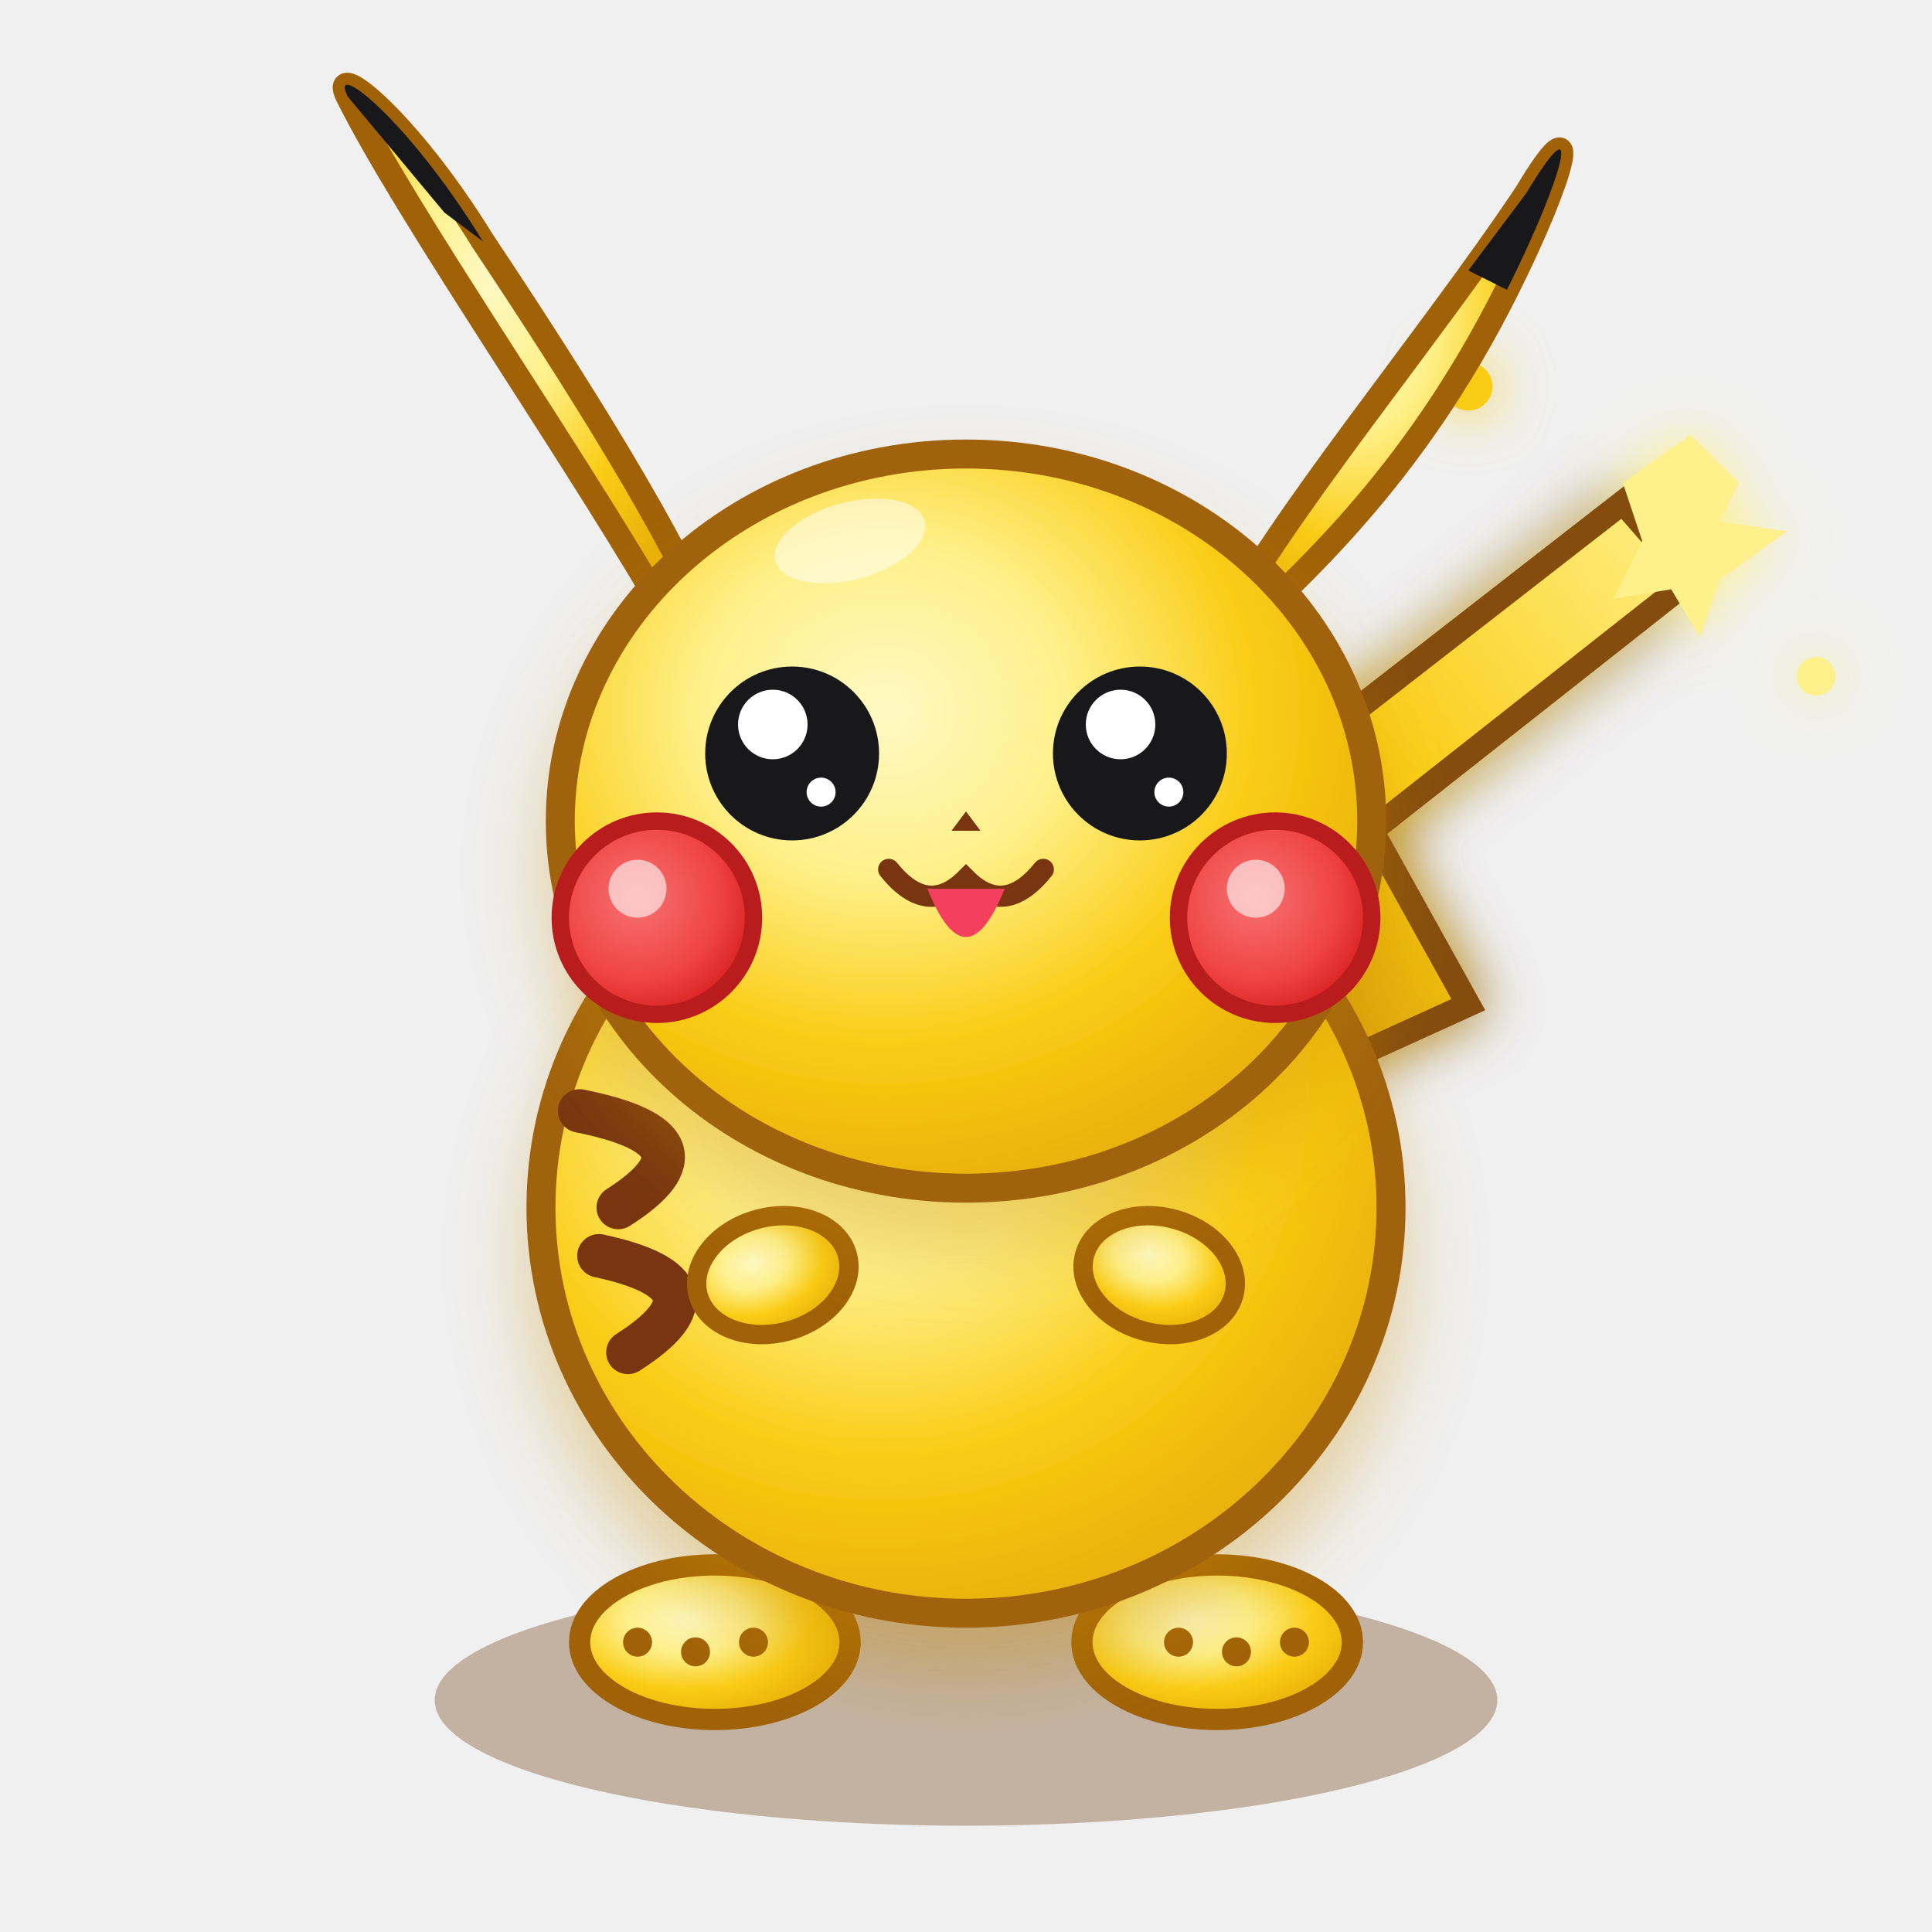
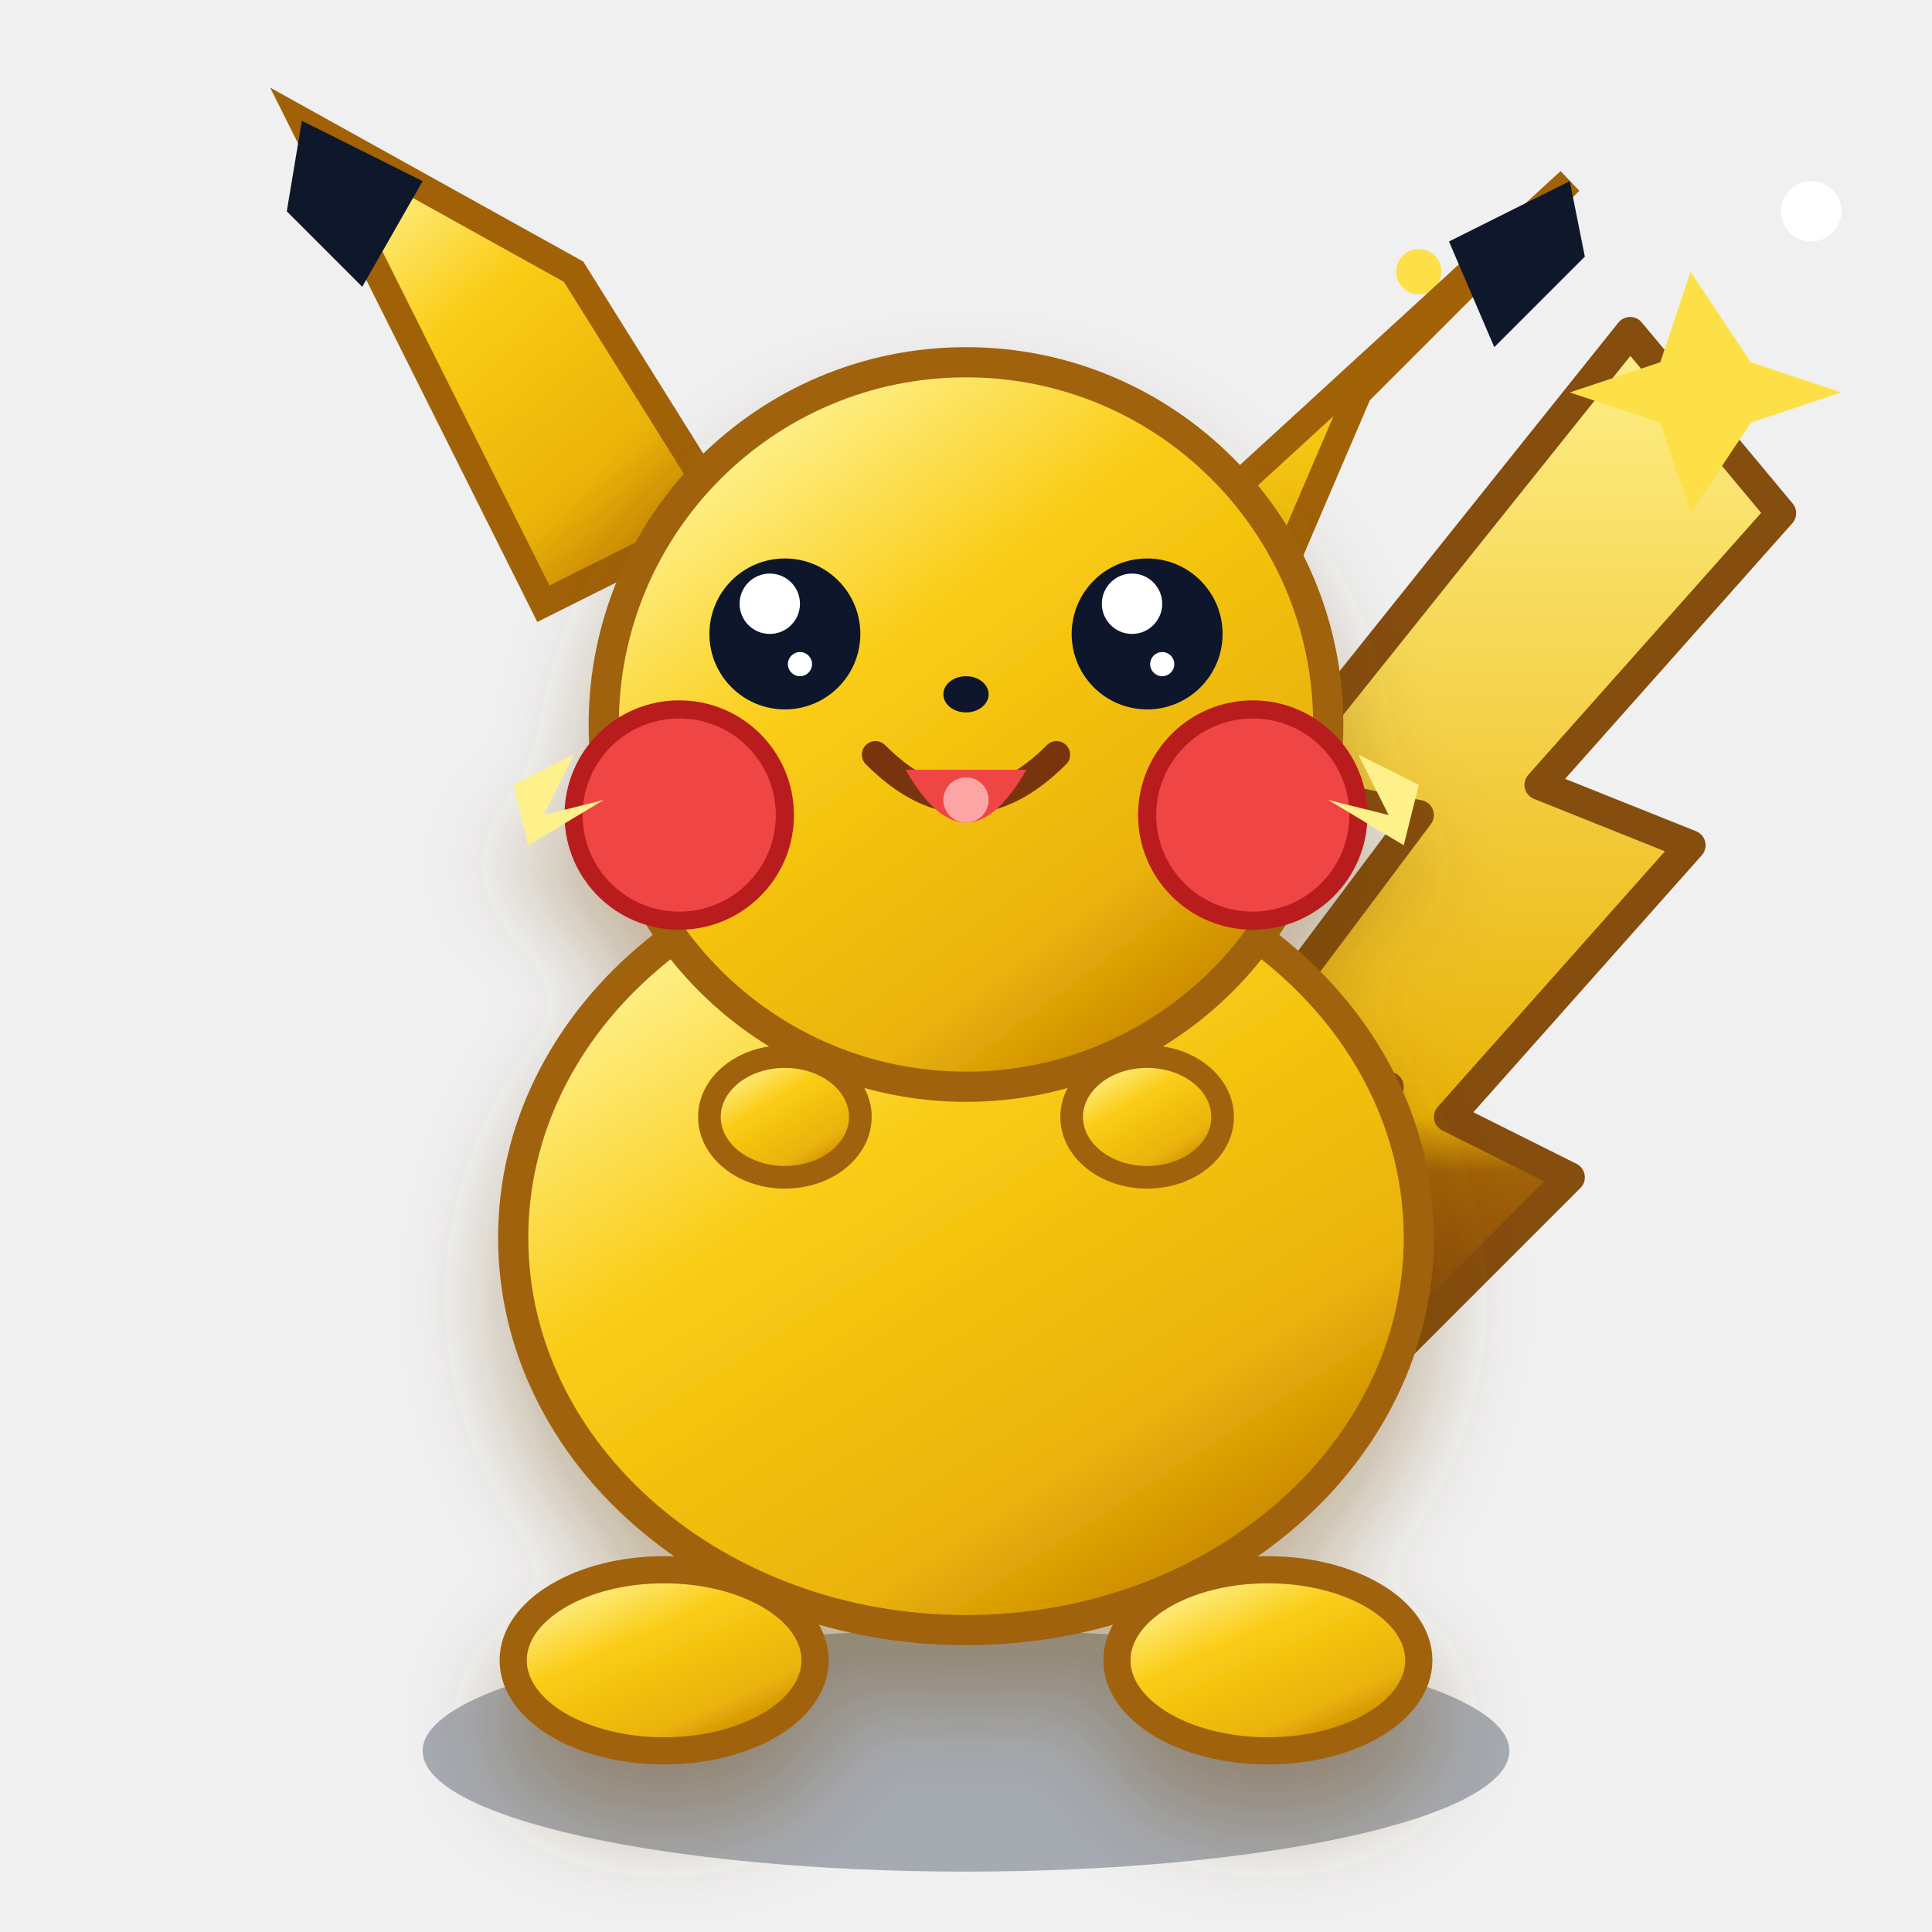
- <svg xmlns="http://www.w3.org/2000/svg" viewBox="0 0 200 200" width="200" height="200">
+ <svg xmlns="http://www.w3.org/2000/svg" viewBox="0 0 128 128" width="128" height="128">
  <defs>
-     <filter id="spark-glow" x="-20%" y="-20%" width="140%" height="140%">
-       <feDropShadow dx="0" dy="5" stdDeviation="4" flood-color="#ca8a04" flood-opacity="0.35" />
-     </filter>
-     <filter id="bolt-aura" x="-30%" y="-30%" width="160%" height="160%">
-       <feGaussianBlur stdDeviation="3" result="blur" />
-       <feComposite in="SourceGraphic" in2="blur" operator="over" />
-     </filter>
-     <radialGradient id="sp-body-grad" cx="40%" cy="35%" r="65%">
-       <stop offset="0%" stop-color="#fef9c3" />
-       <stop offset="35%" stop-color="#fef08a" />
-       <stop offset="70%" stop-color="#facc15" />
-       <stop offset="100%" stop-color="#eab308" />
-     </radialGradient>
-     <linearGradient id="sp-tail-grad" x1="0%" y1="100%" x2="100%" y2="0%">
-       <stop offset="0%" stop-color="#854d0e" />
-       <stop offset="25%" stop-color="#ca8a04" />
-       <stop offset="60%" stop-color="#facc15" />
+     <linearGradient id="sp-yellow-grad" x1="20%" y1="10%" x2="80%" y2="90%">
+       <stop offset="0%" stop-color="#fef08a" />
+       <stop offset="35%" stop-color="#facc15" />
+       <stop offset="80%" stop-color="#eab308" />
+       <stop offset="100%" stop-color="#ca8a04" />
+     </linearGradient>
+     <linearGradient id="sp-tail-grad" x1="0%" y1="100%" x2="0%" y2="0%">
+       <stop offset="0%" stop-color="#78350f" />
+       <stop offset="25%" stop-color="#a16207" />
+       <stop offset="30%" stop-color="#eab308" />
      <stop offset="100%" stop-color="#fef08a" />
    </linearGradient>
-     <radialGradient id="sp-cheek-grad" cx="40%" cy="40%" r="60%">
-       <stop offset="0%" stop-color="#f87171" />
-       <stop offset="70%" stop-color="#ef4444" />
-       <stop offset="100%" stop-color="#dc2626" />
+     <radialGradient id="sp-sparkle" cx="50%" cy="50%" r="50%">
+       <stop offset="0%" stop-color="#ffffff" />
+       <stop offset="60%" stop-color="#fde047" />
+       <stop offset="100%" stop-color="#ca8a04" stop-opacity="0" />
    </radialGradient>
+     <filter id="sp-shadow" x="-20%" y="-20%" width="140%" height="140%">
+       <feDropShadow dx="0" dy="4" stdDeviation="3" flood-color="#713f12" flood-opacity="0.35" />
+     </filter>
  </defs>
-   <ellipse cx="100" cy="176" rx="55" ry="13" fill="rgba(113, 63, 18, 0.35)" />
-   <g filter="url(#bolt-aura)">
-     <path d="M115 135 L138 128 L130 114 L152 104 L142 86 L175 60 L168 52 L132 80 L140 98 L122 108 L128 122 L110 130 Z" fill="url(#sp-tail-grad)" stroke="#854d0e" stroke-width="2.5" stroke-linejoin="miter" />
-     <path d="M115 135 L125 132 L120 125 L110 130 Z" fill="#78350f" />
-     <polygon points="175,45 180,50 178,54 185,55 178,60 176,66 173,61 167,62 170,56 168,50" fill="#fef08a" />
-     <circle cx="152" cy="40" r="2.5" fill="#facc15" />
-     <circle cx="188" cy="70" r="2" fill="#fef08a" />
+   <ellipse cx="64" cy="116" rx="36" ry="8" fill="#1e293b" opacity="0.35" />
+   <g id="tail-assembly">
+     <polygon points="68,90 76,82 86,88 92,72 82,70 94,54 84,52 108,22 118,34 102,52 112,56 96,74 104,78 86,96 76,96" fill="url(#sp-tail-grad)" stroke="#854d0e" stroke-width="2" stroke-linejoin="round" />
+     <polygon points="112,18 116,24 122,26 116,28 112,34 110,28 104,26 110,24" fill="#fde047" />
+     <circle cx="120" cy="14" r="2" fill="#ffffff" />
+     <circle cx="94" cy="18" r="1.5" fill="#fde047" />
  </g>
-   <g>
-     <path d="M68 62 C58 45 42 22 36 10 C34 6 42 12 50 25 C60 40 70 56 74 66 Z" fill="url(#sp-body-grad)" stroke="#a16207" stroke-width="2.5" />
-     <path d="M46 22 L36 10 C34 6 42 12 50 25 Z" fill="#18181b" />
+   <g id="ears-assembly">
+     <polygon points="36,40 20,8 38,18 48,34" fill="url(#sp-yellow-grad)" stroke="#a16207" stroke-width="1.8" />
+     <polygon points="20,8 28,12 24,19 19,14" fill="#0f172a" />
+     <polygon points="80,34 104,12 90,26 84,40" fill="url(#sp-yellow-grad)" stroke="#a16207" stroke-width="1.8" />
+     <polygon points="104,12 96,16 99,23 105,17" fill="#0f172a" />
  </g>
-   <g>
-     <path d="M126 66 C132 54 148 35 158 20 C164 10 162 18 156 30 C146 50 134 60 128 66 Z" fill="url(#sp-body-grad)" stroke="#a16207" stroke-width="2.5" />
-     <path d="M152 28 L158 20 C164 10 162 18 156 30 Z" fill="#18181b" />
+   <g id="body-assembly" filter="url(#sp-shadow)">
+     <path d="M48 64 Q64 68 80 64" stroke="#78350f" stroke-width="3" stroke-linecap="round" fill="none" />
+     <path d="M46 76 Q64 80 82 76" stroke="#78350f" stroke-width="3.5" stroke-linecap="round" fill="none" />
+     <ellipse cx="64" cy="82" rx="30" ry="26" fill="url(#sp-yellow-grad)" stroke="#a16207" stroke-width="2" />
+     <ellipse cx="44" cy="110" rx="10" ry="6" fill="url(#sp-yellow-grad)" stroke="#a16207" stroke-width="1.8" />
+     <ellipse cx="84" cy="110" rx="10" ry="6" fill="url(#sp-yellow-grad)" stroke="#a16207" stroke-width="1.8" />
+     <circle cx="64" cy="48" r="24" fill="url(#sp-yellow-grad)" stroke="#a16207" stroke-width="2" />
+     <ellipse cx="52" cy="74" rx="5" ry="4" fill="url(#sp-yellow-grad)" stroke="#a16207" stroke-width="1.5" />
+     <ellipse cx="76" cy="74" rx="5" ry="4" fill="url(#sp-yellow-grad)" stroke="#a16207" stroke-width="1.5" />
+     <circle cx="45" cy="54" r="7" fill="#ef4444" stroke="#b91c1c" stroke-width="1.2" />
+     <circle cx="83" cy="54" r="7" fill="#ef4444" stroke="#b91c1c" stroke-width="1.2" />
+     <polygon points="34,52 38,50 36,54 40,53 35,56" fill="#fef08a" />
+     <polygon points="94,52 90,50 92,54 88,53 93,56" fill="#fef08a" />
+     <ellipse cx="64" cy="46" rx="1.5" ry="1.2" fill="#0f172a" />
+     <circle cx="52" cy="42" r="5" fill="#0f172a" />
+     <circle cx="51" cy="40" r="2" fill="#ffffff" />
+     <circle cx="53" cy="44" r="0.8" fill="#ffffff" />
+     <circle cx="76" cy="42" r="5" fill="#0f172a" />
+     <circle cx="75" cy="40" r="2" fill="#ffffff" />
+     <circle cx="77" cy="44" r="0.8" fill="#ffffff" />
+     <path d="M58 50 Q64 56 70 50" stroke="#78350f" stroke-width="1.8" stroke-linecap="round" fill="none" />
+     <path d="M60 51 Q64 58 68 51 Z" fill="#ef4444" />
+     <circle cx="64" cy="53" r="1.5" fill="#fca5a5" />
  </g>
-   <ellipse cx="74" cy="170" rx="14" ry="8" fill="url(#sp-body-grad)" stroke="#a16207" stroke-width="2.2" />
-   <circle cx="66" cy="170" r="1.5" fill="#a16207" />
-   <circle cx="72" cy="171" r="1.5" fill="#a16207" />
-   <circle cx="78" cy="170" r="1.5" fill="#a16207" />
-   <ellipse cx="126" cy="170" rx="14" ry="8" fill="url(#sp-body-grad)" stroke="#a16207" stroke-width="2.2" />
-   <circle cx="122" cy="170" r="1.5" fill="#a16207" />
-   <circle cx="128" cy="171" r="1.5" fill="#a16207" />
-   <circle cx="134" cy="170" r="1.5" fill="#a16207" />
-   <ellipse cx="100" cy="125" rx="44" ry="42" fill="url(#sp-body-grad)" stroke="#a16207" stroke-width="3" filter="url(#spark-glow)" />
-   <path d="M60 115 Q75 118 64 125" stroke="#78350f" stroke-width="4.5" stroke-linecap="round" fill="none" />
-   <path d="M62 130 Q76 133 65 140" stroke="#78350f" stroke-width="4.5" stroke-linecap="round" fill="none" />
-   <ellipse cx="80" cy="132" rx="8" ry="6" fill="url(#sp-body-grad)" stroke="#a16207" stroke-width="2" transform="rotate(-15 80 132)" />
-   <ellipse cx="120" cy="132" rx="8" ry="6" fill="url(#sp-body-grad)" stroke="#a16207" stroke-width="2" transform="rotate(15 120 132)" />
-   <ellipse cx="100" cy="85" rx="42" ry="38" fill="url(#sp-body-grad)" stroke="#a16207" stroke-width="3" filter="url(#spark-glow)" />
-   <circle cx="68" cy="95" r="10" fill="url(#sp-cheek-grad)" stroke="#b91c1c" stroke-width="1.8" />
-   <circle cx="132" cy="95" r="10" fill="url(#sp-cheek-grad)" stroke="#b91c1c" stroke-width="1.8" />
-   <circle cx="66" cy="92" r="3" fill="#ffffff" opacity="0.6" />
-   <circle cx="130" cy="92" r="3" fill="#ffffff" opacity="0.6" />
-   <circle cx="82" cy="78" r="9" fill="#18181b" />
-   <circle cx="80" cy="75" r="3.6" fill="#ffffff" />
-   <circle cx="85" cy="82" r="1.5" fill="#ffffff" />
-   <circle cx="118" cy="78" r="9" fill="#18181b" />
-   <circle cx="116" cy="75" r="3.6" fill="#ffffff" />
-   <circle cx="121" cy="82" r="1.5" fill="#ffffff" />
-   <polygon points="100,84 98.5,86 101.5,86" fill="#78350f" />
-   <path d="M92 90 Q96 95 100 91 Q104 95 108 90" stroke="#78350f" stroke-width="2.2" stroke-linecap="round" fill="none" />
-   <path d="M96 92 Q100 102 104 92 Z" fill="#f43f5e" />
-   <ellipse cx="88" cy="56" rx="8" ry="4" fill="#ffffff" opacity="0.5" transform="rotate(-15 88 56)" />
</svg>
